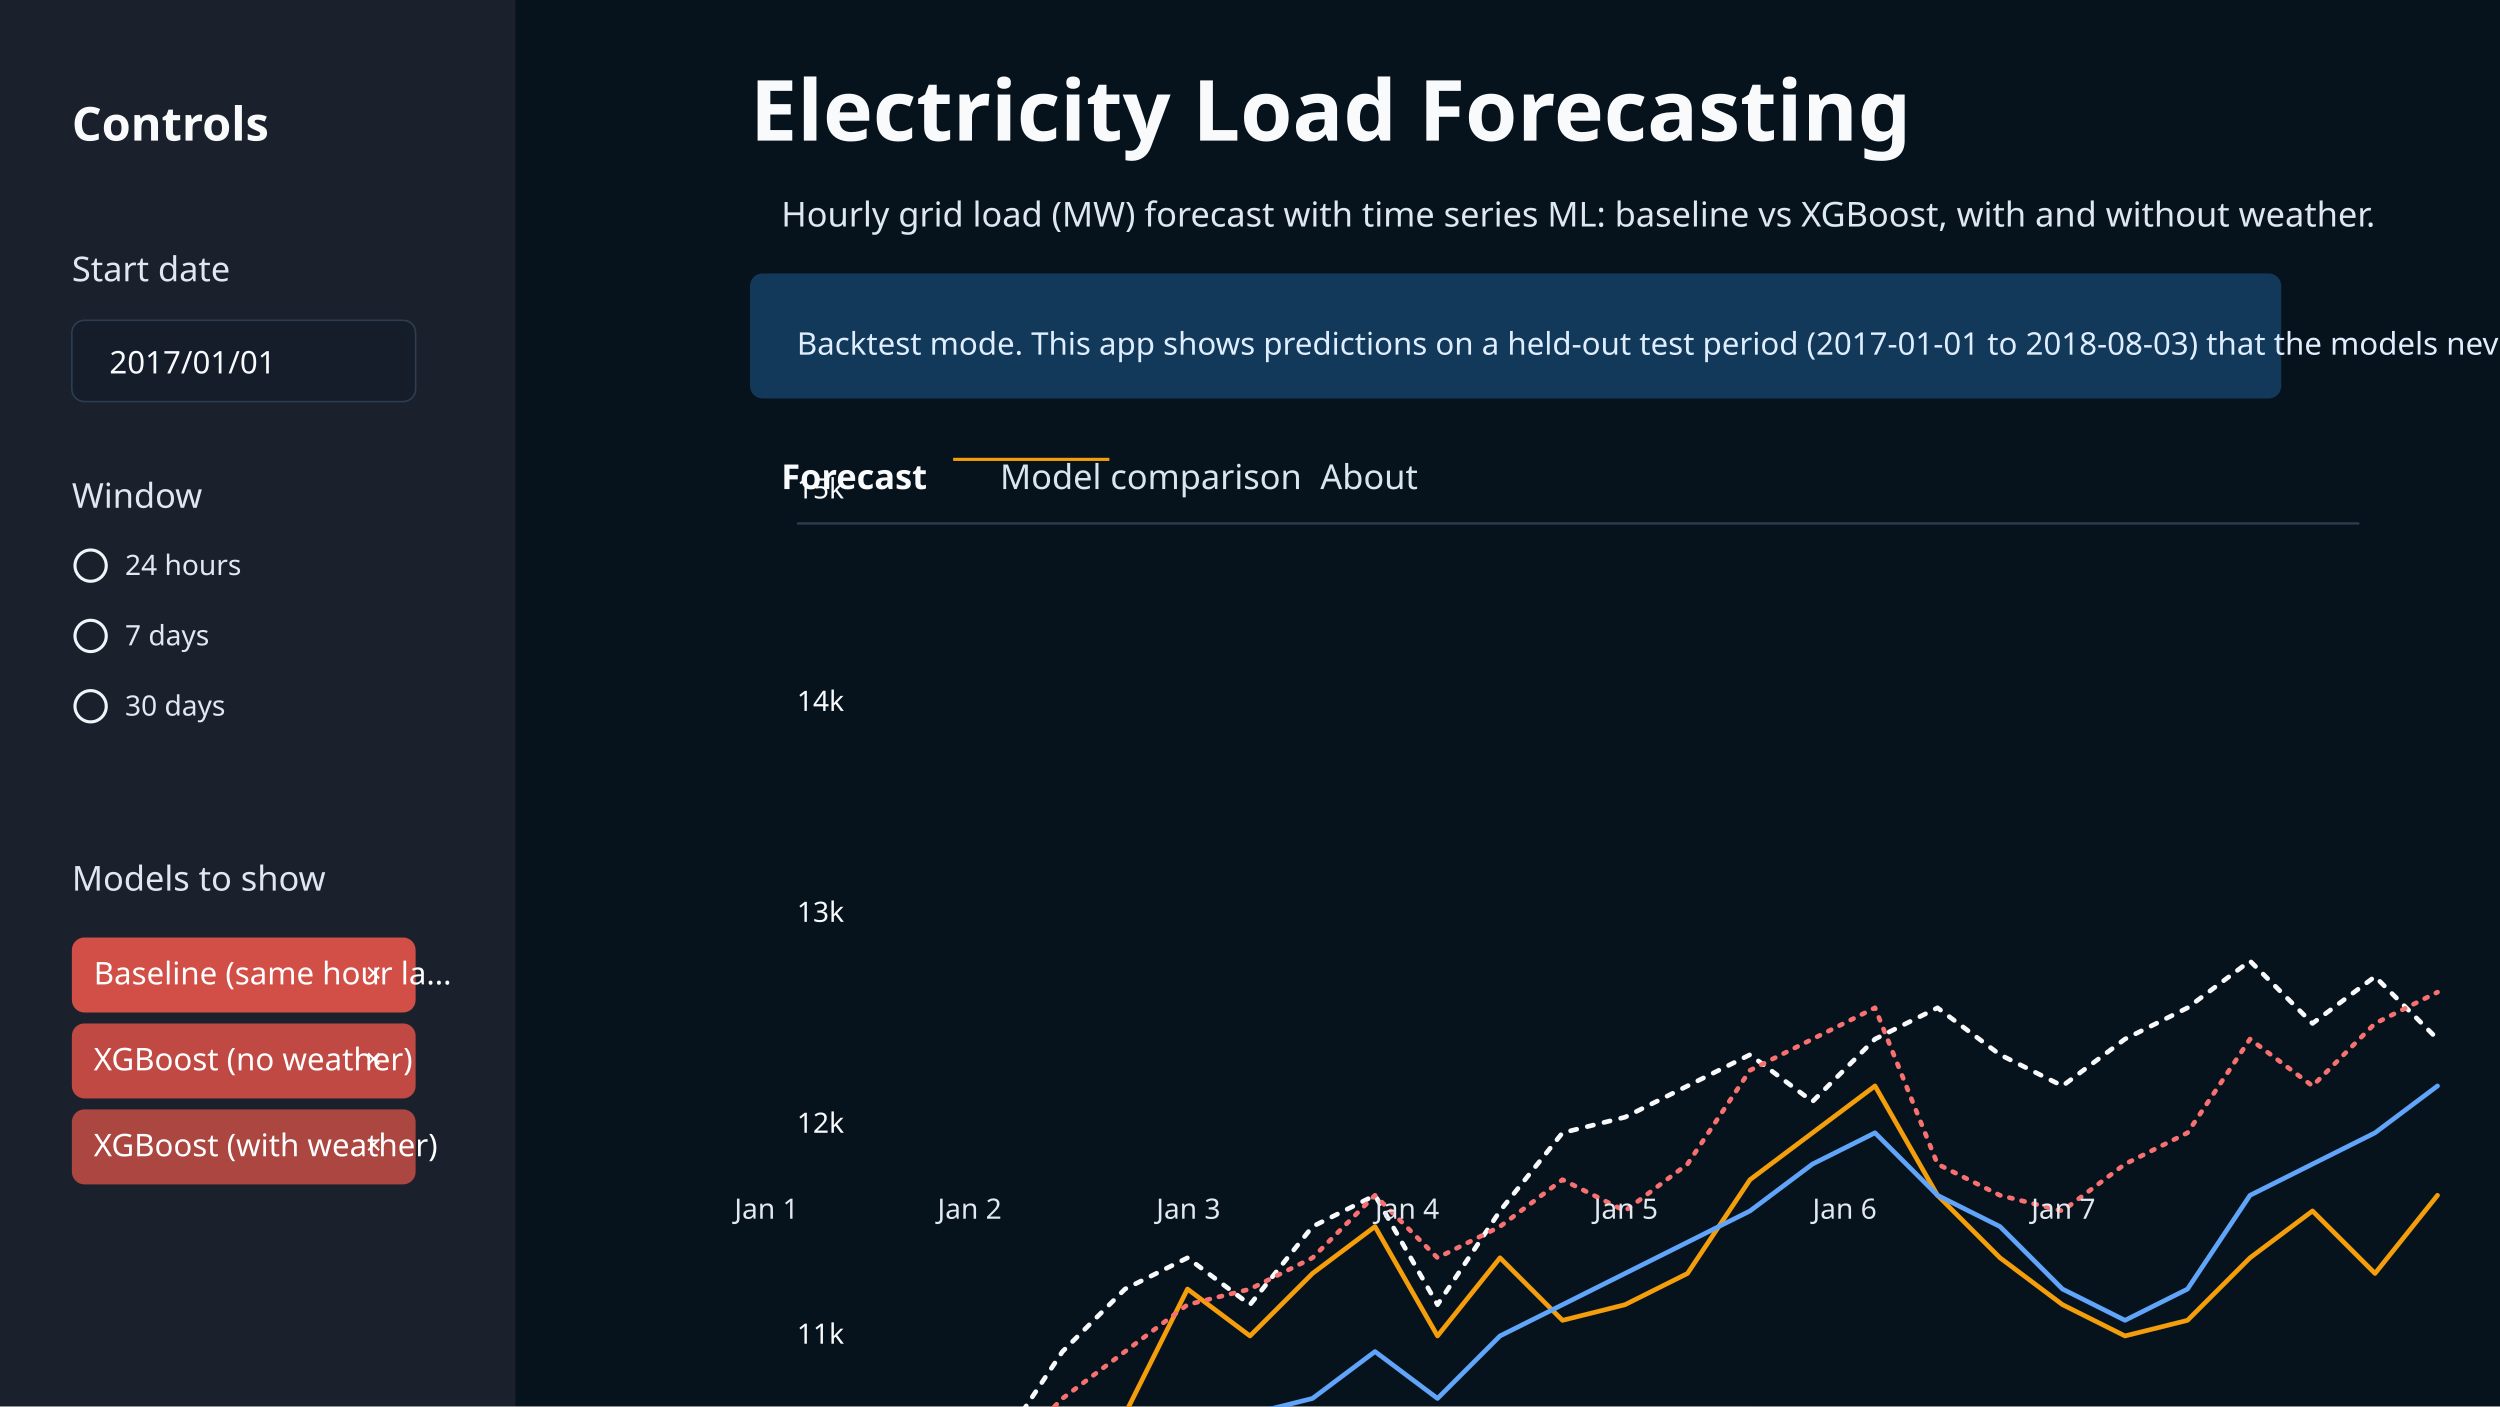
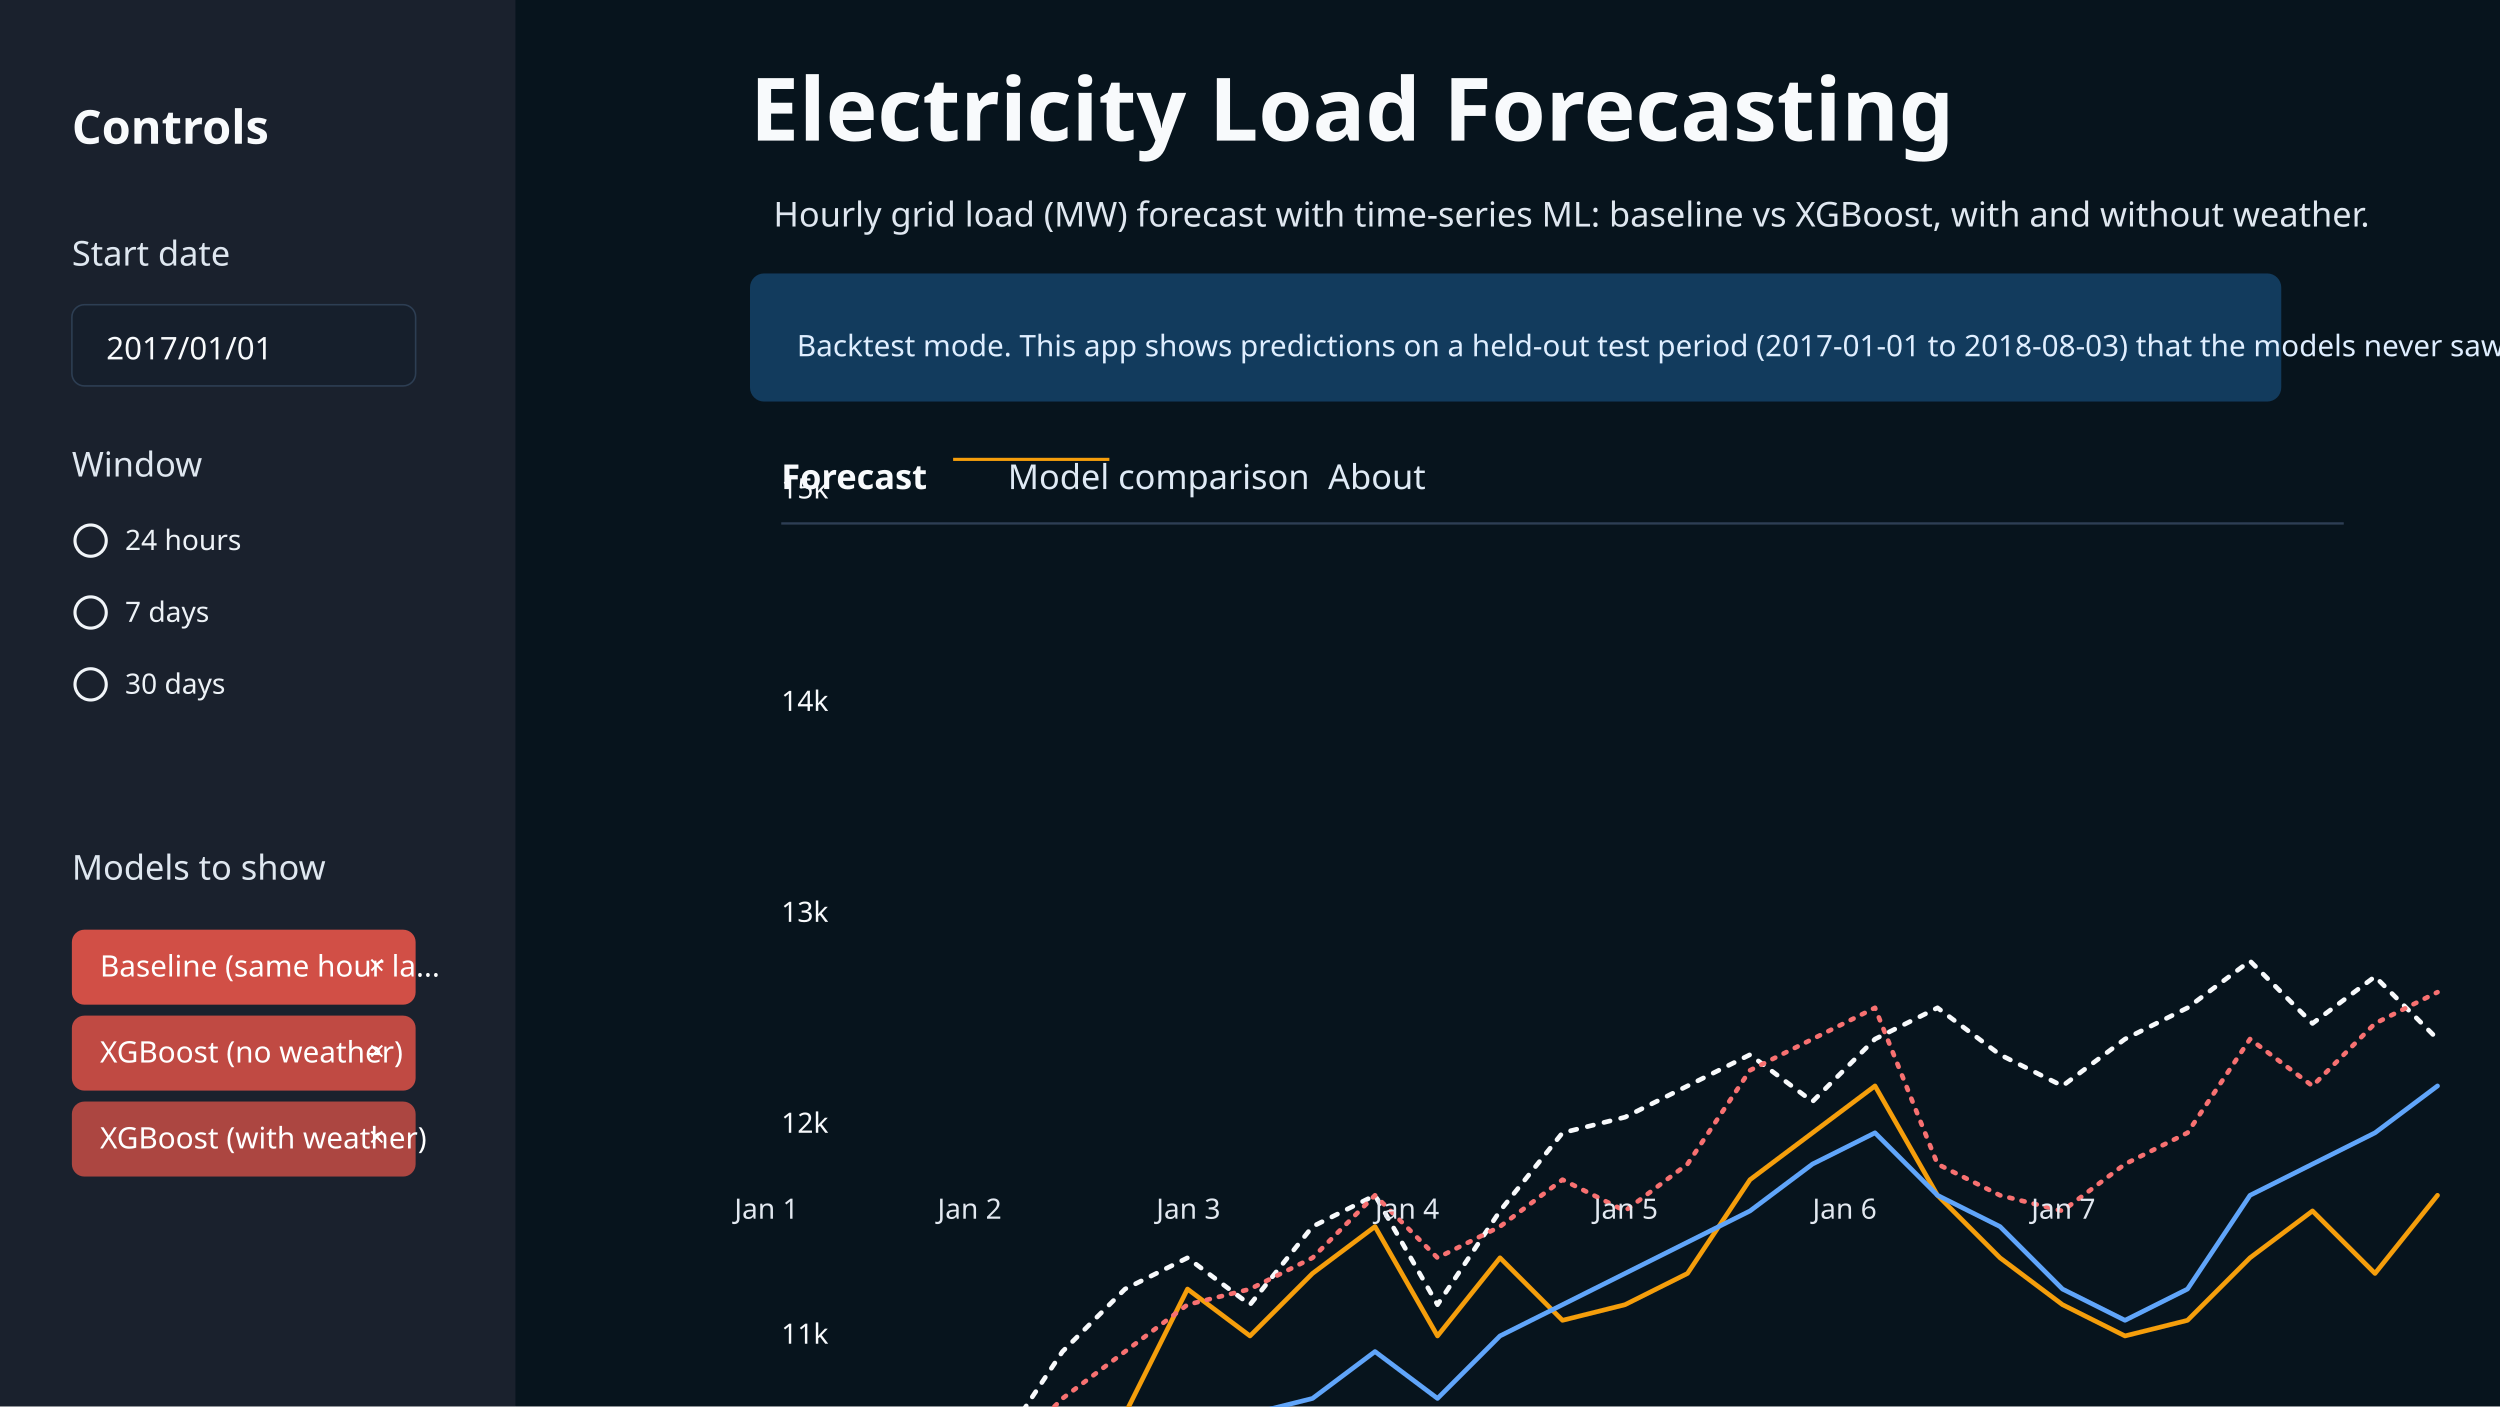
<svg xmlns="http://www.w3.org/2000/svg" width="1600" height="900" viewBox="0 0 1600 900">
  <defs>
    <linearGradient id="bg" x1="0" x2="1">
-       <stop offset="0%" stop-color="#0a111b" />
-       <stop offset="100%" stop-color="#050c13" />
+       <stop offset="0%" stop-color="#0b1220" />
+       <stop offset="100%" stop-color="#07111b" />
    </linearGradient>
    <linearGradient id="panel" x1="0" x2="1">
-       <stop offset="0%" stop-color="#1b2433" />
-       <stop offset="100%" stop-color="#121c28" />
+       <stop offset="0%" stop-color="#1a2331" />
+       <stop offset="100%" stop-color="#101b27" />
    </linearGradient>
  </defs>
  <rect width="1600" height="900" fill="url(#bg)" />
  <rect x="0" y="0" width="330" height="900" fill="#1a212d" />
-   <rect x="330" y="0" width="1270" height="900" fill="#07131c" />
-   <text x="46" y="90" fill="#f8fafc" font-family="Segoe UI, sans-serif" font-size="30" font-weight="700">Controls</text>
-   <text x="46" y="180" fill="#dfe7f0" font-family="Segoe UI, sans-serif" font-size="22">Start date</text>
-   <rect x="46" y="205" width="220" height="52" rx="8" fill="#141d29" stroke="#2c3f52" />
-   <text x="70" y="239" fill="#f8fafc" font-family="Segoe UI, sans-serif" font-size="20">2017/01/01</text>
-   <text x="46" y="325" fill="#dfe7f0" font-family="Segoe UI, sans-serif" font-size="22">Window</text>
-   <g transform="translate(46,350)">
+   <rect x="330" y="0" width="1270" height="900" fill="#07141d" />
+   <text x="46" y="92" fill="#f8fafc" font-family="Segoe UI, sans-serif" font-size="30" font-weight="700">Controls</text>
+   <text x="46" y="170" fill="#dfe7f0" font-family="Segoe UI, sans-serif" font-size="22">Start date</text>
+   <rect x="46" y="195" width="220" height="52" rx="8" fill="#161f2c" stroke="#2d3e53" />
+   <text x="68" y="230" fill="#f8fafc" font-family="Segoe UI, sans-serif" font-size="20">2017/01/01</text>
+   <text x="46" y="305" fill="#dfe7f0" font-family="Segoe UI, sans-serif" font-size="22">Window</text>
+   <g transform="translate(46,334)">
    <circle cx="12" cy="12" r="10" fill="none" stroke="#f1f5f9" stroke-width="2" />
-     <text x="34" y="18" fill="#e2e8f0" font-family="Segoe UI, sans-serif" font-size="18">24 hours</text>
+     <text x="34" y="18" fill="#edf2f7" font-family="Segoe UI, sans-serif" font-size="18">24 hours</text>
  </g>
-   <g transform="translate(46,395)">
+   <g transform="translate(46,380)">
    <circle cx="12" cy="12" r="10" fill="none" stroke="#f1f5f9" stroke-width="2" />
-     <text x="34" y="18" fill="#e2e8f0" font-family="Segoe UI, sans-serif" font-size="18">7 days</text>
+     <text x="34" y="18" fill="#edf2f7" font-family="Segoe UI, sans-serif" font-size="18">7 days</text>
  </g>
-   <g transform="translate(46,440)">
+   <g transform="translate(46,426)">
    <circle cx="12" cy="12" r="10" fill="none" stroke="#f1f5f9" stroke-width="2" />
-     <text x="34" y="18" fill="#e2e8f0" font-family="Segoe UI, sans-serif" font-size="18">30 days</text>
+     <text x="34" y="18" fill="#edf2f7" font-family="Segoe UI, sans-serif" font-size="18">30 days</text>
  </g>
-   <text x="46" y="570" fill="#dfe7f0" font-family="Segoe UI, sans-serif" font-size="22">Models to show</text>
-   <g transform="translate(46,600)">
+   <text x="46" y="563" fill="#dfe7f0" font-family="Segoe UI, sans-serif" font-size="22">Models to show</text>
+   <g transform="translate(46,595)">
    <rect x="0" y="0" width="220" height="48" rx="8" fill="#d14f46" />
-     <text x="14" y="30" fill="#ffffff" font-family="Segoe UI, sans-serif" font-size="20">Baseline (same hour la...</text>
-     <text x="188" y="29" fill="#ffffff" font-family="Segoe UI, sans-serif" font-size="18">×</text>
+     <text x="18" y="30" fill="#ffffff" font-family="Segoe UI, sans-serif" font-size="19">Baseline (same hour la...</text>
+     <text x="190" y="29" fill="#ffffff" font-family="Segoe UI, sans-serif" font-size="18">×</text>
  </g>
-   <g transform="translate(46,655)">
+   <g transform="translate(46,650)">
    <rect x="0" y="0" width="220" height="48" rx="8" fill="#d14f46" opacity="0.9" />
-     <text x="14" y="30" fill="#ffffff" font-family="Segoe UI, sans-serif" font-size="20">XGBoost (no weather)</text>
-     <text x="188" y="29" fill="#ffffff" font-family="Segoe UI, sans-serif" font-size="18">×</text>
+     <text x="18" y="30" fill="#ffffff" font-family="Segoe UI, sans-serif" font-size="19">XGBoost (no weather)</text>
+     <text x="190" y="29" fill="#ffffff" font-family="Segoe UI, sans-serif" font-size="18">×</text>
  </g>
-   <g transform="translate(46,710)">
+   <g transform="translate(46,705)">
    <rect x="0" y="0" width="220" height="48" rx="8" fill="#d14f46" opacity="0.8" />
-     <text x="14" y="30" fill="#ffffff" font-family="Segoe UI, sans-serif" font-size="20">XGBoost (with weather)</text>
-     <text x="188" y="29" fill="#ffffff" font-family="Segoe UI, sans-serif" font-size="18">×</text>
+     <text x="18" y="30" fill="#ffffff" font-family="Segoe UI, sans-serif" font-size="19">XGBoost (with weather)</text>
+     <text x="190" y="29" fill="#ffffff" font-family="Segoe UI, sans-serif" font-size="18">×</text>
  </g>
-   <text x="480" y="90" fill="#f8fafc" font-family="Segoe UI, sans-serif" font-size="54" font-weight="800">Electricity Load Forecasting</text>
-   <text x="500" y="145" fill="#dfe7f0" font-family="Segoe UI, sans-serif" font-size="22">Hourly grid load (MW) forecast with time series ML: baseline vs XGBoost, with and without weather.</text>
-   <rect x="480" y="175" width="980" height="80" rx="8" fill="#12395a" />
-   <text x="510" y="227" fill="#dfeeff" font-family="Segoe UI, sans-serif" font-size="20">Backtest mode. This app shows predictions on a held-out test period (2017-01-01 to 2018-08-03) that the models never saw during training. The data is historical (PJM dataset, ends around 2018), so this is a demonstration of forecast quality, not a live forecast. Scope: electricity demand only.</text>
+   <text x="480" y="90" fill="#f8fafc" font-family="Segoe UI, sans-serif" font-size="56" font-weight="800">Electricity Load Forecasting</text>
+   <text x="495" y="145" fill="#dfe7f0" font-family="Segoe UI, sans-serif" font-size="22">Hourly grid load (MW) forecast with time-series ML: baseline vs XGBoost, with and without weather.</text>
+   <rect x="480" y="175" width="980" height="82" rx="9" fill="#123b5d" />
+   <text x="510" y="228" fill="#dfeeff" font-family="Segoe UI, sans-serif" font-size="19">Backtest mode. This app shows predictions on a held-out test period (2017-01-01 to 2018-08-03) that the models never saw during training. The data is historical (PJM dataset, ends around 2018), so this is a demonstration of forecast quality, not a live forecast. Scope: electricity demand only.</text>
  <g transform="translate(500,285)">
    <text x="0" y="28" fill="#f8fafc" font-family="Segoe UI, sans-serif" font-size="22" font-weight="700">Forecast</text>
    <rect x="110" y="8" width="100" height="2" fill="#f59e0b" />
-     <text x="140" y="28" fill="#dbe5ee" font-family="Segoe UI, sans-serif" font-size="22">Model comparison</text>
-     <text x="345" y="28" fill="#dbe5ee" font-family="Segoe UI, sans-serif" font-size="22">About</text>
+     <text x="145" y="28" fill="#dfeaf5" font-family="Segoe UI, sans-serif" font-size="22">Model comparison</text>
+     <text x="350" y="28" fill="#dfeaf5" font-family="Segoe UI, sans-serif" font-size="22">About</text>
  </g>
-   <g transform="translate(510,335)">
-     <line x1="0" y1="0" x2="1000" y2="0" stroke="#2d3c4e" stroke-width="1.5" />
+   <g transform="translate(500,335)">
+     <line x1="0" y1="0" x2="1000" y2="0" stroke="#2d3e54" stroke-width="1.5" />
    <g font-family="Segoe UI, sans-serif" font-size="18" fill="#f8fafc">
      <text x="0" y="-16">15k</text>
      <text x="0" y="120">14k</text>
      <text x="0" y="255">13k</text>
      <text x="0" y="390">12k</text>
      <text x="0" y="525">11k</text>
      <text x="0" y="660">10k</text>
      <text x="0" y="795">9k</text>
    </g>
  </g>
  <g transform="translate(560,335)" fill="none" stroke-width="3" stroke-linecap="round" stroke-linejoin="round">
    <path d="M0,670 L40,640 L80,620 L120,640 L160,570 L200,490 L240,520 L280,480 L320,450 L360,520 L400,470 L440,510 L480,500 L520,480 L560,420 L600,390 L640,360 L680,430 L720,470 L760,500 L800,520 L840,510 L880,470 L920,440 L960,480 L1000,430" stroke="#f59e0b" />
    <path d="M0,640 L40,610 L80,590 L120,530 L160,490 L200,470 L240,500 L280,450 L320,430 L360,500 L400,440 L440,390 L480,380 L520,360 L560,340 L600,370 L640,330 L680,310 L720,340 L760,360 L800,330 L840,310 L880,280 L920,320 L960,290 L1000,330" stroke="#f8fafc" stroke-dasharray="4 7" />
    <path d="M0,650 L40,630 L80,600 L120,560 L160,530 L200,500 L240,490 L280,470 L320,430 L360,470 L400,450 L440,420 L480,440 L520,410 L560,350 L600,330 L640,310 L680,410 L720,430 L760,440 L800,410 L840,390 L880,330 L920,360 L960,320 L1000,300" stroke="#f87171" stroke-dasharray="2 6" />
    <path d="M0,700 L40,680 L80,660 L120,640 L160,620 L200,600 L240,570 L280,560 L320,530 L360,560 L400,520 L440,500 L480,480 L520,460 L560,440 L600,410 L640,390 L680,430 L720,450 L760,490 L800,510 L840,490 L880,430 L920,410 L960,390 L1000,360" stroke="#60a5fa" />
  </g>
  <g transform="translate(470,780)">
    <text x="0" y="0" fill="#e2e8f0" font-family="Segoe UI, sans-serif" font-size="18">Jan 1</text>
    <text x="130" y="0" fill="#e2e8f0" font-family="Segoe UI, sans-serif" font-size="18">Jan 2</text>
    <text x="270" y="0" fill="#e2e8f0" font-family="Segoe UI, sans-serif" font-size="18">Jan 3</text>
    <text x="410" y="0" fill="#e2e8f0" font-family="Segoe UI, sans-serif" font-size="18">Jan 4</text>
    <text x="550" y="0" fill="#e2e8f0" font-family="Segoe UI, sans-serif" font-size="18">Jan 5</text>
    <text x="690" y="0" fill="#e2e8f0" font-family="Segoe UI, sans-serif" font-size="18">Jan 6</text>
    <text x="830" y="0" fill="#e2e8f0" font-family="Segoe UI, sans-serif" font-size="18">Jan 7</text>
  </g>
</svg>
